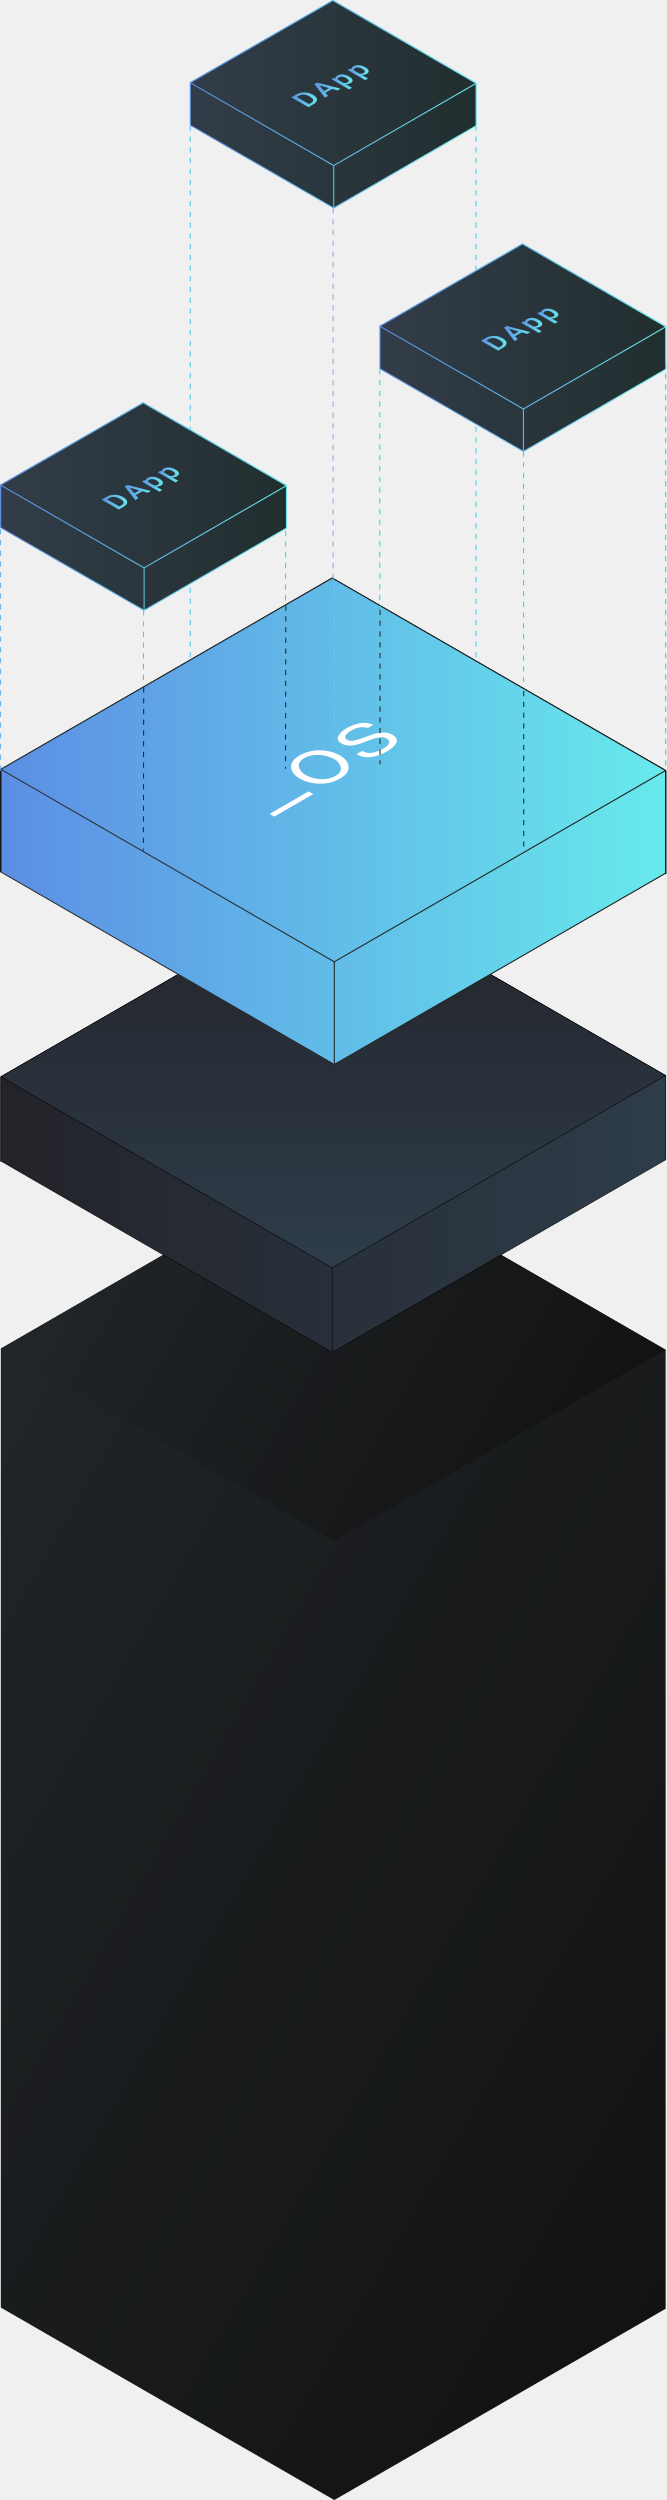
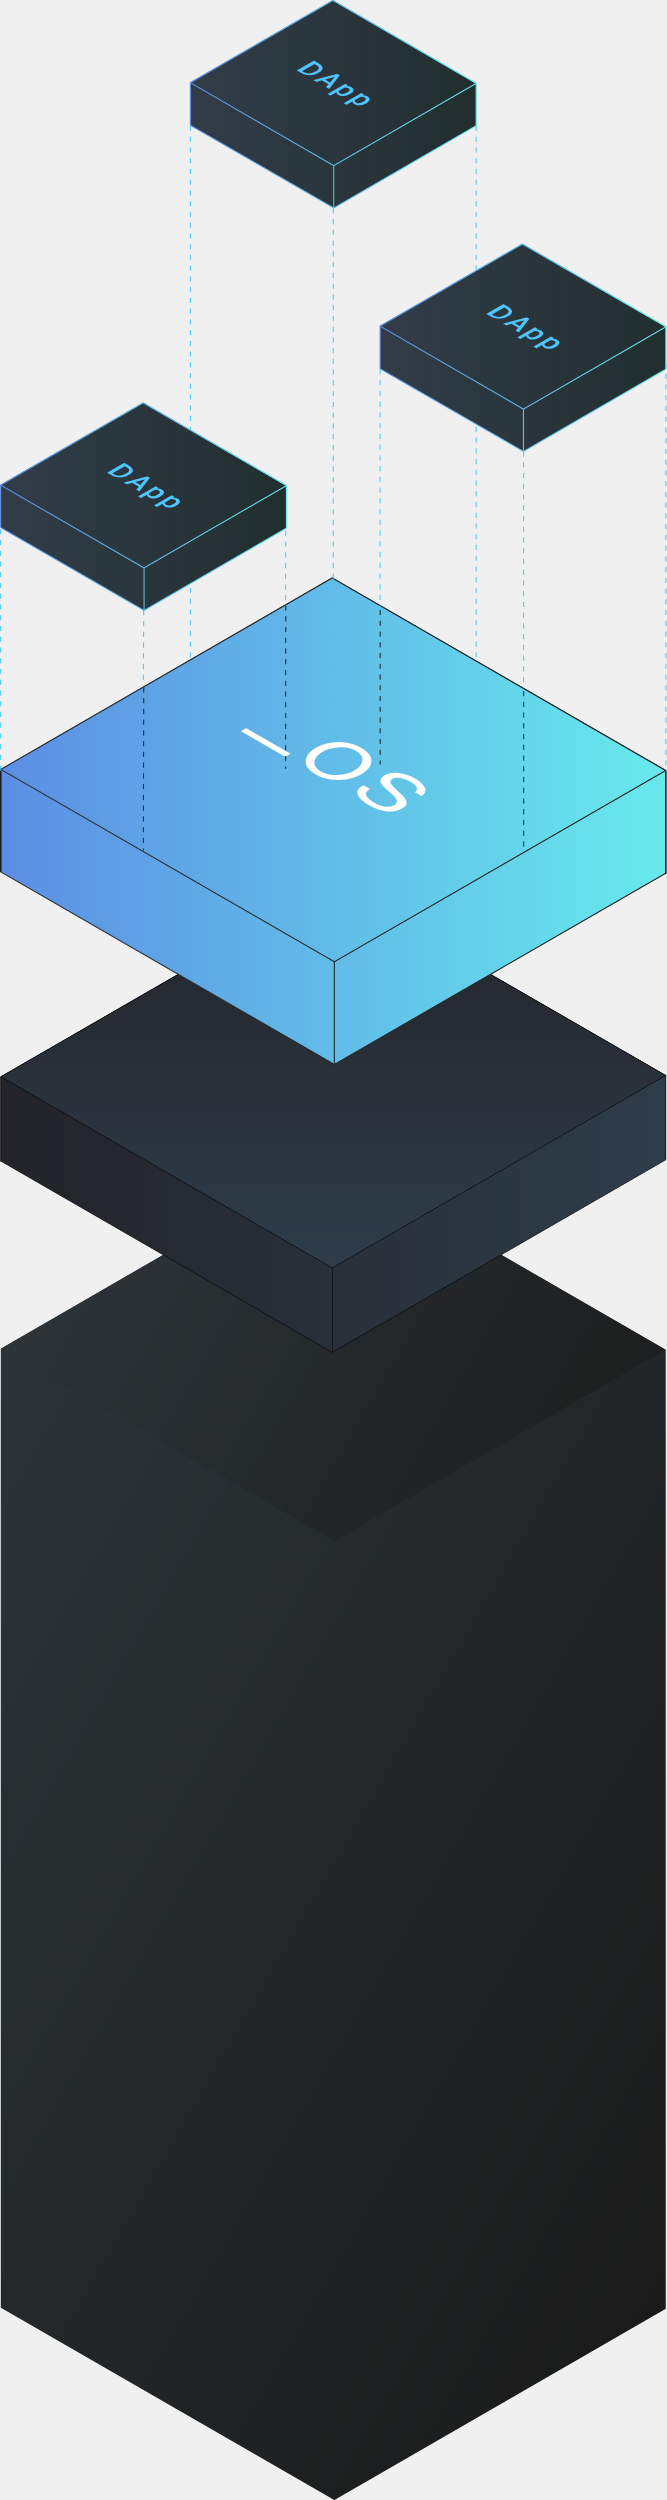
- <svg xmlns="http://www.w3.org/2000/svg" xmlns:xlink="http://www.w3.org/1999/xlink" viewBox="0 0 310.17 1163.54">
-   <defs>
-     <style>.cls-1{isolation:isolate;}.cls-2,.cls-7{fill:url(#linear-gradient);}.cls-3{fill:url(#linear-gradient-2);}.cls-4{fill:url(#linear-gradient-3);}.cls-5{fill:url(#linear-gradient-4);}.cls-6{fill:url(#linear-gradient-5);}.cls-7{opacity:0.35;mix-blend-mode:multiply;}.cls-10,.cls-11,.cls-12,.cls-8,.cls-9{stroke:#000;stroke-width:0.25px;}.cls-10,.cls-11,.cls-12,.cls-13,.cls-14,.cls-15,.cls-16,.cls-18,.cls-19,.cls-20,.cls-21,.cls-22,.cls-27,.cls-29,.cls-30,.cls-31,.cls-32,.cls-33,.cls-34,.cls-35,.cls-40,.cls-42,.cls-43,.cls-44,.cls-45,.cls-46,.cls-47,.cls-48,.cls-53,.cls-8,.cls-9{stroke-linecap:round;stroke-linejoin:round;}.cls-8{fill:url(#linear-gradient-7);}.cls-9{fill:url(#linear-gradient-8);}.cls-10{fill:url(#linear-gradient-9);}.cls-11{fill:url(#linear-gradient-10);}.cls-12{fill:url(#linear-gradient-11);}.cls-13,.cls-15,.cls-16,.cls-18,.cls-19,.cls-20,.cls-21,.cls-22,.cls-27,.cls-29,.cls-30,.cls-31,.cls-32,.cls-33,.cls-34,.cls-35,.cls-40,.cls-42,.cls-43,.cls-44,.cls-45,.cls-46,.cls-47,.cls-48,.cls-53{stroke-width:0.5px;}.cls-13{fill:url(#New_Gradient_Swatch);stroke:url(#gradient12);}.cls-14,.cls-15,.cls-18,.cls-19,.cls-20,.cls-27,.cls-29,.cls-30,.cls-31,.cls-32,.cls-33,.cls-40,.cls-42,.cls-43,.cls-44,.cls-45,.cls-46,.cls-53{fill:none;}.cls-14{stroke:#1a1a1a;stroke-width:0.6px;}.cls-15{stroke:url(#gradient12-2);}.cls-16{fill:url(#New_Gradient_Swatch-2);stroke:url(#gradient12-3);}.cls-17{fill:#fff;}.cls-18,.cls-19,.cls-20,.cls-29,.cls-30,.cls-31,.cls-32,.cls-33,.cls-42,.cls-43,.cls-44,.cls-45,.cls-46{stroke-dasharray:2 3;}.cls-18{stroke:url(#New_Gradient_Swatch-3);}.cls-19{stroke:url(#New_Gradient_Swatch-4);}.cls-20{stroke:url(#New_Gradient_Swatch-5);}.cls-21{fill:url(#linear-gradient-12);stroke:url(#New_Gradient_Swatch-6);}.cls-22{fill:url(#linear-gradient-13);stroke:url(#New_Gradient_Swatch-7);}.cls-23{fill:url(#New_Gradient_Swatch-8);}.cls-24{fill:url(#New_Gradient_Swatch-9);}.cls-25{fill:url(#New_Gradient_Swatch-10);}.cls-26{fill:url(#New_Gradient_Swatch-11);}.cls-27{stroke:url(#New_Gradient_Swatch-12);}.cls-28,.cls-41,.cls-54{opacity:0.1;}.cls-28{fill:url(#New_Gradient_Swatch-13);}.cls-29{stroke:url(#_);}.cls-30{stroke:url(#New_Gradient_Swatch-14);}.cls-31{stroke:url(#New_Gradient_Swatch-15);}.cls-32{stroke:url(#New_Gradient_Swatch-16);}.cls-33{stroke:url(#_2);}.cls-34{fill:url(#linear-gradient-14);stroke:url(#New_Gradient_Swatch-17);}.cls-35{fill:url(#linear-gradient-15);stroke:url(#New_Gradient_Swatch-18);}.cls-36{fill:url(#New_Gradient_Swatch-19);}.cls-37{fill:url(#New_Gradient_Swatch-20);}.cls-38{fill:url(#New_Gradient_Swatch-21);}.cls-39{fill:url(#New_Gradient_Swatch-22);}.cls-40{stroke:url(#New_Gradient_Swatch-23);}.cls-41{fill:url(#New_Gradient_Swatch-24);}.cls-42{stroke:url(#New_Gradient_Swatch-25);}.cls-43{stroke:url(#New_Gradient_Swatch-26);}.cls-44{stroke:url(#New_Gradient_Swatch-27);}.cls-45{stroke:url(#_3);}.cls-46{stroke:url(#_4);}.cls-47{fill:url(#linear-gradient-16);stroke:url(#New_Gradient_Swatch-28);}.cls-48{fill:url(#linear-gradient-17);stroke:url(#New_Gradient_Swatch-29);}.cls-49{fill:url(#New_Gradient_Swatch-30);}.cls-50{fill:url(#New_Gradient_Swatch-31);}.cls-51{fill:url(#New_Gradient_Swatch-32);}.cls-52{fill:url(#New_Gradient_Swatch-33);}.cls-53{stroke:url(#New_Gradient_Swatch-34);}.cls-54{fill:url(#New_Gradient_Swatch-35);}</style>
-     <linearGradient id="linear-gradient" x1="-57.67" y1="728.25" x2="367.85" y2="973.93" gradientUnits="userSpaceOnUse">
-       <stop offset="0" stop-color="#2d3438" />
-       <stop offset="1" stop-color="#1a1a1a" />
-     </linearGradient>
-     <linearGradient id="linear-gradient-2" x1="-96.33" y1="794.81" x2="96.93" y2="906.38" xlink:href="#linear-gradient" />
-     <linearGradient id="linear-gradient-3" x1="58.96" y1="884.39" x2="252.21" y2="995.97" xlink:href="#linear-gradient" />
-     <linearGradient id="linear-gradient-4" x1="213.25" y1="795.8" x2="406.5" y2="907.37" xlink:href="#linear-gradient" />
-     <linearGradient id="linear-gradient-5" x1="38.95" y1="560.89" x2="271.22" y2="694.99" xlink:href="#linear-gradient" />
-     <linearGradient id="linear-gradient-7" x1="4495.05" y1="520.47" x2="4804.42" y2="520.47" gradientTransform="matrix(-1, 0, 0, 1, 4804.82, 0)" gradientUnits="userSpaceOnUse">
-       <stop offset="0" stop-color="#2e3d4a" />
-       <stop offset="1" stop-color="#232329" />
-     </linearGradient>
-     <linearGradient id="linear-gradient-8" x1="4494.95" y1="519.97" x2="4494.95" y2="519.97" xlink:href="#linear-gradient-7" />
-     <linearGradient id="linear-gradient-9" x1="4650.23" y1="609.56" x2="4650.23" y2="609.56" xlink:href="#linear-gradient-7" />
-     <linearGradient id="linear-gradient-10" x1="4804.52" y1="520.96" x2="4804.52" y2="520.96" xlink:href="#linear-gradient-7" />
-     <linearGradient id="linear-gradient-11" x1="4649.73" y1="590.14" x2="4649.73" y2="411.53" xlink:href="#linear-gradient-7" />
-     <linearGradient id="New_Gradient_Swatch" x1="0.4" y1="382.22" x2="309.77" y2="382.22" gradientUnits="userSpaceOnUse">
-       <stop offset="0" stop-color="#5c8ee4" />
-       <stop offset="1" stop-color="#67eaec" />
-     </linearGradient>
-     <linearGradient id="gradient12" x1="0.15" y1="382.22" x2="310.02" y2="382.22" xlink:href="#linear-gradient" />
-     <linearGradient id="gradient12-2" x1="155.33" y1="471.31" x2="155.83" y2="471.31" xlink:href="#linear-gradient" />
-     <linearGradient id="New_Gradient_Swatch-2" x1="0.4" y1="358.33" x2="309.77" y2="358.33" xlink:href="#New_Gradient_Swatch" />
-     <linearGradient id="gradient12-3" x1="0.15" y1="358.33" x2="310.02" y2="358.33" xlink:href="#linear-gradient" />
-     <linearGradient id="New_Gradient_Swatch-3" x1="221.35" y1="183.22" x2="221.85" y2="183.22" xlink:href="#New_Gradient_Swatch" />
-     <linearGradient id="New_Gradient_Swatch-4" x1="88.33" y1="183.22" x2="88.83" y2="183.22" xlink:href="#New_Gradient_Swatch" />
-     <linearGradient id="New_Gradient_Swatch-5" x1="154.84" y1="221.66" x2="155.34" y2="221.66" xlink:href="#New_Gradient_Swatch" />
-     <linearGradient id="linear-gradient-12" x1="0.3" y1="235.78" x2="133.32" y2="235.78" xlink:href="#linear-gradient" />
-     <linearGradient id="New_Gradient_Swatch-6" x1="0.05" y1="235.78" x2="133.57" y2="235.78" xlink:href="#New_Gradient_Swatch" />
-     <linearGradient id="linear-gradient-13" x1="0.3" y1="225.9" x2="133.32" y2="225.9" xlink:href="#linear-gradient" />
-     <linearGradient id="New_Gradient_Swatch-7" x1="0.05" y1="225.9" x2="133.57" y2="225.9" xlink:href="#New_Gradient_Swatch" />
-     <linearGradient id="New_Gradient_Swatch-8" x1="47.32" y1="233.71" x2="59.24" y2="233.71" xlink:href="#New_Gradient_Swatch" />
-     <linearGradient id="New_Gradient_Swatch-9" x1="58.02" y1="229.19" x2="70.27" y2="229.19" xlink:href="#New_Gradient_Swatch" />
-     <linearGradient id="New_Gradient_Swatch-10" x1="65.99" y1="225.37" x2="75.83" y2="225.37" xlink:href="#New_Gradient_Swatch" />
-     <linearGradient id="New_Gradient_Swatch-11" x1="73.47" y1="221.05" x2="83.31" y2="221.05" xlink:href="#New_Gradient_Swatch" />
-     <linearGradient id="New_Gradient_Swatch-12" x1="66.77" y1="274.18" x2="67.27" y2="274.18" xlink:href="#New_Gradient_Swatch" />
-     <linearGradient id="New_Gradient_Swatch-13" x1="0.3" y1="235.78" x2="133.32" y2="235.78" xlink:href="#New_Gradient_Swatch" />
-     <linearGradient id="_" x1="66.48" y1="357.92" x2="67.13" y2="357.92" xlink:href="#linear-gradient" />
-     <linearGradient id="New_Gradient_Swatch-14" x1="66.48" y1="301.19" x2="67.13" y2="301.19" xlink:href="#New_Gradient_Swatch" />
-     <linearGradient id="New_Gradient_Swatch-15" x1="132.62" y1="263.69" x2="133.27" y2="263.69" xlink:href="#New_Gradient_Swatch" />
-     <linearGradient id="New_Gradient_Swatch-16" x1="0.05" y1="302.76" x2="0.55" y2="302.76" xlink:href="#New_Gradient_Swatch" />
-     <linearGradient id="_2" x1="132.62" y1="319.81" x2="133.27" y2="319.81" xlink:href="#linear-gradient" />
-     <linearGradient id="linear-gradient-14" x1="176.85" y1="161.83" x2="309.87" y2="161.83" xlink:href="#linear-gradient" />
-     <linearGradient id="New_Gradient_Swatch-17" x1="176.6" y1="161.83" x2="310.12" y2="161.83" xlink:href="#New_Gradient_Swatch" />
-     <linearGradient id="linear-gradient-15" x1="176.85" y1="151.95" x2="309.87" y2="151.95" xlink:href="#linear-gradient" />
-     <linearGradient id="New_Gradient_Swatch-18" x1="176.6" y1="151.95" x2="310.12" y2="151.95" xlink:href="#New_Gradient_Swatch" />
-     <linearGradient id="New_Gradient_Swatch-19" x1="223.87" y1="159.77" x2="235.79" y2="159.77" xlink:href="#New_Gradient_Swatch" />
-     <linearGradient id="New_Gradient_Swatch-20" x1="234.57" y1="155.24" x2="246.83" y2="155.24" xlink:href="#New_Gradient_Swatch" />
-     <linearGradient id="New_Gradient_Swatch-21" x1="242.55" y1="151.42" x2="252.38" y2="151.42" xlink:href="#New_Gradient_Swatch" />
-     <linearGradient id="New_Gradient_Swatch-22" x1="250.03" y1="147.1" x2="259.87" y2="147.1" xlink:href="#New_Gradient_Swatch" />
-     <linearGradient id="New_Gradient_Swatch-23" x1="243.32" y1="200.23" x2="243.82" y2="200.23" xlink:href="#New_Gradient_Swatch" />
-     <linearGradient id="New_Gradient_Swatch-24" x1="176.85" y1="161.83" x2="309.87" y2="161.83" xlink:href="#New_Gradient_Swatch" />
-     <linearGradient id="New_Gradient_Swatch-25" x1="309.62" y1="264.07" x2="310.12" y2="264.07" xlink:href="#New_Gradient_Swatch" />
-     <linearGradient id="New_Gradient_Swatch-26" x1="243.49" y1="264.34" x2="243.99" y2="264.34" xlink:href="#New_Gradient_Swatch" />
-     <linearGradient id="New_Gradient_Swatch-27" x1="176.6" y1="228.25" x2="177.1" y2="228.25" xlink:href="#New_Gradient_Swatch" />
-     <linearGradient id="_3" x1="243.49" y1="359.29" x2="243.99" y2="359.29" xlink:href="#linear-gradient" />
-     <linearGradient id="_4" x1="176.6" y1="319.81" x2="177.1" y2="319.81" xlink:href="#linear-gradient" />
-     <linearGradient id="linear-gradient-16" x1="88.58" y1="48.53" x2="221.6" y2="48.53" xlink:href="#linear-gradient" />
-     <linearGradient id="New_Gradient_Swatch-28" x1="88.33" y1="48.53" x2="221.85" y2="48.53" xlink:href="#New_Gradient_Swatch" />
-     <linearGradient id="linear-gradient-17" x1="88.58" y1="38.65" x2="221.6" y2="38.65" xlink:href="#linear-gradient" />
-     <linearGradient id="New_Gradient_Swatch-29" x1="88.33" y1="38.65" x2="221.85" y2="38.65" xlink:href="#New_Gradient_Swatch" />
-     <linearGradient id="New_Gradient_Swatch-30" x1="135.59" y1="46.46" x2="147.51" y2="46.46" xlink:href="#New_Gradient_Swatch" />
-     <linearGradient id="New_Gradient_Swatch-31" x1="146.3" y1="41.94" x2="158.55" y2="41.94" xlink:href="#New_Gradient_Swatch" />
-     <linearGradient id="New_Gradient_Swatch-32" x1="154.27" y1="38.11" x2="164.11" y2="38.11" xlink:href="#New_Gradient_Swatch" />
-     <linearGradient id="New_Gradient_Swatch-33" x1="161.75" y1="33.79" x2="171.59" y2="33.79" xlink:href="#New_Gradient_Swatch" />
-     <linearGradient id="New_Gradient_Swatch-34" x1="155.04" y1="86.93" x2="155.54" y2="86.93" xlink:href="#New_Gradient_Swatch" />
-     <linearGradient id="New_Gradient_Swatch-35" x1="88.58" y1="48.53" x2="221.6" y2="48.53" xlink:href="#New_Gradient_Swatch" />
-   </defs>
-   <g class="cls-1">
-     <g id="Layer_2" data-name="Layer 2">
+ <svg xmlns="http://www.w3.org/2000/svg" version="1.1" id="Layer_1" x="0px" y="0px" viewBox="0 0 310.2 1163.5" style="enable-background:new 0 0 310.2 1163.5;" xml:space="preserve">
+   <style type="text/css">
+ 	.st0{fill:none;stroke:#4CC5FF;stroke-width:0.5;stroke-linecap:round;stroke-linejoin:round;stroke-dasharray:2,3;}
+ 	.st1{fill:url(#SVGID_1_);stroke:url(#SVGID_2_);stroke-width:0.5;stroke-linecap:round;stroke-linejoin:round;}
+ 	.st2{fill:url(#SVGID_3_);stroke:url(#SVGID_4_);stroke-width:0.5;stroke-linecap:round;stroke-linejoin:round;}
+ 	.st3{fill:url(#SVGID_5_);stroke:url(#SVGID_6_);stroke-width:0.5;stroke-linecap:round;stroke-linejoin:round;}
+ 	.st4{fill:url(#SVGID_7_);}
+ 	.st5{fill:none;}
+ 	.st6{fill:url(#SVGID_8_);}
+ 	.st7{opacity:0.35;fill:url(#SVGID_9_);enable-background:new    ;}
+ 	.st8{fill:url(#SVGID_10_);stroke:#000000;stroke-width:0.25;stroke-linecap:round;stroke-linejoin:round;}
+ 	.st9{fill:none;stroke:#000000;stroke-width:0.25;stroke-linecap:round;stroke-linejoin:round;}
+ 	.st10{fill:url(#SVGID_11_);stroke:#000000;stroke-width:0.25;stroke-linecap:round;stroke-linejoin:round;}
+ 	.st11{fill:url(#SVGID_12_);stroke:url(#SVGID_13_);stroke-width:0.5;stroke-linecap:round;stroke-linejoin:round;}
+ 	.st12{fill:none;stroke:#1A1A1A;stroke-width:0.6;stroke-linecap:round;stroke-linejoin:round;}
+ 	.st13{fill:none;stroke:url(#SVGID_14_);stroke-width:0.5;stroke-linecap:round;stroke-linejoin:round;}
+ 	.st14{fill:url(#SVGID_15_);stroke:url(#SVGID_16_);stroke-width:0.5;stroke-linecap:round;stroke-linejoin:round;}
+ 	.st15{fill:#FFFFFF;}
+ 	.st16{fill:url(#SVGID_17_);stroke:url(#SVGID_18_);stroke-width:0.5;stroke-linecap:round;stroke-linejoin:round;}
+ 	.st17{fill:none;stroke:url(#SVGID_19_);stroke-width:0.5;stroke-linecap:round;stroke-linejoin:round;}
+ 	.st18{fill:none;stroke:url(#SVGID_20_);stroke-width:0.5;stroke-linecap:round;stroke-linejoin:round;stroke-dasharray:2,3;}
+ 	.st19{fill:none;stroke:url(#SVGID_21_);stroke-width:0.5;stroke-linecap:round;stroke-linejoin:round;stroke-dasharray:2,3;}
+ 	.st20{fill:url(#SVGID_22_);stroke:url(#SVGID_23_);stroke-width:0.5;stroke-linecap:round;stroke-linejoin:round;}
+ 	.st21{fill:#4CC5FF;}
+ 	.st22{fill:none;stroke:url(#SVGID_24_);stroke-width:0.5;stroke-linecap:round;stroke-linejoin:round;}
+ 	.st23{fill:none;stroke:url(#SVGID_25_);stroke-width:0.5;stroke-linecap:round;stroke-linejoin:round;stroke-dasharray:2,3;}
+ 	.st24{fill:none;stroke:url(#SVGID_26_);stroke-width:0.5;stroke-linecap:round;stroke-linejoin:round;stroke-dasharray:2,3;}
+ 	.st25{fill:url(#SVGID_27_);stroke:url(#SVGID_28_);stroke-width:0.5;stroke-linecap:round;stroke-linejoin:round;}
+ 	.st26{fill:none;stroke:url(#SVGID_29_);stroke-width:0.5;stroke-linecap:round;stroke-linejoin:round;}
+ 	.st27{opacity:0.1;fill:url(#SVGID_30_);enable-background:new    ;}
+ 	.st28{opacity:0.1;fill:url(#SVGID_31_);enable-background:new    ;}
+ 	.st29{opacity:0.1;fill:url(#SVGID_32_);enable-background:new    ;}
+ </style>
+   <g>
+     <g id="Layer_2">
      <g id="ilus">
-         <polygon class="cls-2" points="309.77 628.22 154.6 538.64 0.4 627.66 0.4 1073.96 155.57 1163.54 309.77 1074.52 309.77 628.22" />
-         <line class="cls-3" x1="0.3" y1="627.45" x2="0.3" y2="1073.74" />
-         <line class="cls-4" x1="155.58" y1="717.03" x2="155.58" y2="1163.33" />
-         <line class="cls-5" x1="309.87" y1="628.44" x2="309.87" y2="1074.73" />
-         <polygon class="cls-6" points="155.57 717.25 0.4 627.66 154.6 538.64 309.77 628.22 155.57 717.25" />
-         <polygon class="cls-7" points="309.77 628.22 154.6 538.64 0.4 627.66 0.4 1073.96 155.57 1163.54 309.77 1074.52 309.77 628.22" />
-         <polygon class="cls-8" points="0.4 501.11 155.57 411.53 309.77 500.55 309.77 539.82 154.6 629.41 0.4 540.38 0.4 501.11" />
-         <line class="cls-9" x1="309.87" y1="500.34" x2="309.87" y2="539.6" />
-         <line class="cls-10" x1="154.59" y1="589.92" x2="154.59" y2="629.19" />
-         <line class="cls-11" x1="0.3" y1="501.33" x2="0.3" y2="540.6" />
-         <polygon class="cls-12" points="154.6 590.14 309.77 500.55 155.57 411.53 0.4 501.11 154.6 590.14" />
-         <polygon class="cls-13" points="309.77 358.61 154.6 269.03 0.4 358.06 0.4 405.83 155.57 495.42 309.77 406.39 309.77 358.61" />
-         <line class="cls-14" x1="0.3" y1="357.84" x2="0.3" y2="405.62" />
-         <line class="cls-15" x1="155.58" y1="447.42" x2="155.58" y2="495.2" />
-         <line class="cls-14" x1="309.87" y1="358.83" x2="309.87" y2="406.61" />
-         <polygon class="cls-16" points="155.57 447.64 0.4 358.06 154.6 269.03 309.77 358.61 155.57 447.64" />
-         <polygon class="cls-17" points="127.64 380.05 145.78 369.58 143.61 368.33 125.47 378.8 127.64 380.05" />
-         <path class="cls-17" d="M139.5,351.56c-2.85,1.65-4.21,3.51-4.05,5.55s1.53,3.79,4.07,5.26a19,19,0,0,0,9.11,2.35,18,18,0,0,0,9.61-2.34c2.82-1.63,4.18-3.49,4-5.54s-1.51-3.8-4.05-5.27a19,19,0,0,0-9.13-2.34A18,18,0,0,0,139.5,351.56Zm16.61,9.59a12.09,12.09,0,0,1-6.94,1.46,15.54,15.54,0,0,1-6.81-1.87,6,6,0,0,1-3.24-3.93c-.29-1.52.55-2.87,2.52-4a12.09,12.09,0,0,1,6.94-1.46,15.55,15.55,0,0,1,6.81,1.87,6,6,0,0,1,3.24,3.93C158.93,358.67,158.08,360,156.11,361.15Z" />
-         <path class="cls-17" d="M178.11,340.93a17,17,0,0,0-4.81.91c-1.54.53-3.06,1.08-4.52,1.64a22.48,22.48,0,0,1-4.09,1.18,4.34,4.34,0,0,1-3-.32c-1-.56-1.26-1.24-.83-2a6.45,6.45,0,0,1,2.5-2.24c2.92-1.68,5.43-2.09,7.68-1.24l.11,0,2.62-1.51-.14-.06a10.49,10.49,0,0,0-5.92-.71,18.57,18.57,0,0,0-6.39,2.35,9.07,9.07,0,0,0-3.87,3.69c-.62,1.33-.11,2.48,1.52,3.43a7.56,7.56,0,0,0,4.27.94,16.39,16.39,0,0,0,4.69-1c1.51-.55,3-1.11,4.45-1.68a18.49,18.49,0,0,1,4.19-1.14,5.07,5.07,0,0,1,3.29.48c1.12.65,1.53,1.39,1.21,2.22a5.25,5.25,0,0,1-2.43,2.38,16.89,16.89,0,0,1-5.29,2.09,6.61,6.61,0,0,1-4.61-.83l-.11-.06-2.71,1.56.11.06a10.38,10.38,0,0,0,6.7,1.28,19.86,19.86,0,0,0,7.3-2.6c2.35-1.36,3.86-2.74,4.47-4.11s-.09-2.67-2.09-3.82A7.8,7.8,0,0,0,178.11,340.93Z" />
-         <line class="cls-18" x1="221.6" y1="58.77" x2="221.6" y2="307.67" />
-         <line class="cls-19" x1="88.58" y1="58.77" x2="88.58" y2="307.67" />
-         <line class="cls-20" x1="155.09" y1="97.21" x2="155.09" y2="346.11" />
-         <polygon class="cls-21" points="133.32 226.02 66.6 187.5 0.3 225.78 0.3 245.54 67.02 284.06 133.32 245.78 133.32 226.02" />
-         <polygon class="cls-22" points="67.02 264.3 0.3 225.78 66.6 187.5 133.32 226.02 67.02 264.3" />
-         <path class="cls-23" d="M55.29,237.15l-8-4.6,2.37-1.37a6.78,6.78,0,0,1,2.36-.82,7.76,7.76,0,0,1,2.61,0,7.51,7.51,0,0,1,2.43.88l.4.23A3.85,3.85,0,0,1,59,232.93a1.56,1.56,0,0,1,0,1.51,3.5,3.5,0,0,1-1.46,1.38Zm-5.46-4.76,5.75,3.32.91-.52q1.1-.63,1-1.37t-1.36-1.47l-.44-.26a5.69,5.69,0,0,0-2.55-.82,4.13,4.13,0,0,0-2.33.56Z" />
-         <path class="cls-24" d="M66.31,228.65l-3.11,1.79,1.2,1.45-1.45.84L58,226.38l1.25-.72,11,2.85-1.46.84Zm-3.83.92,2.32-1.34L60.33,227Z" />
-         <path class="cls-25" d="M74.24,222.86q1.37.79,1.56,1.63t-.87,1.45a4.14,4.14,0,0,1-2.21.54l2.81,1.62-1.34.77L66,224.13l1.23-.71.66.32q-.12-.75.89-1.34a4.27,4.27,0,0,1,2.52-.52,6.72,6.72,0,0,1,2.86.94Zm-1.45.7A4.48,4.48,0,0,0,71,223a2.46,2.46,0,0,0-1.54.29q-.82.47-.51,1.07l2.63,1.52a2.7,2.7,0,0,0,1.88-.29q.64-.37.49-.87T72.79,223.57Z" />
-         <path class="cls-26" d="M81.72,218.54q1.37.79,1.56,1.63t-.87,1.45a4.14,4.14,0,0,1-2.21.54L83,223.77l-1.34.77-8.2-4.73,1.24-.71.66.32q-.12-.75.89-1.34a4.27,4.27,0,0,1,2.52-.52,6.72,6.72,0,0,1,2.86.94Zm-1.45.7a4.48,4.48,0,0,0-1.76-.61,2.47,2.47,0,0,0-1.54.29q-.82.47-.51,1.07l2.63,1.52a2.7,2.7,0,0,0,1.88-.29q.64-.37.49-.87T80.27,219.25Z" />
-         <line class="cls-27" x1="67.02" y1="264.3" x2="67.02" y2="284.06" />
-         <polygon class="cls-28" points="133.32 226.02 66.6 187.5 0.3 225.78 0.3 245.54 67.02 284.06 133.32 245.78 133.32 226.02" />
-         <line class="cls-29" x1="66.88" y1="320.15" x2="66.73" y2="395.69" />
-         <line class="cls-30" x1="66.88" y1="284.23" x2="66.73" y2="318.15" />
-         <line class="cls-31" x1="133.02" y1="247.23" x2="132.87" y2="280.16" />
-         <line class="cls-32" x1="0.3" y1="246.46" x2="0.3" y2="359.07" />
-         <line class="cls-33" x1="133.02" y1="282.04" x2="132.87" y2="357.57" />
-         <polygon class="cls-34" points="309.87 152.07 243.15 113.56 176.85 151.84 176.85 171.59 243.57 210.11 309.87 171.83 309.87 152.07" />
-         <polygon class="cls-35" points="243.57 190.35 176.85 151.84 243.15 113.56 309.87 152.07 243.57 190.35" />
-         <path class="cls-36" d="M231.84,163.21l-8-4.6,2.37-1.37a6.78,6.78,0,0,1,2.36-.82,7.76,7.76,0,0,1,2.61,0,7.51,7.51,0,0,1,2.43.88l.4.23a3.85,3.85,0,0,1,1.54,1.41,1.56,1.56,0,0,1,0,1.51,3.5,3.5,0,0,1-1.46,1.38Zm-5.46-4.76,5.75,3.32.91-.52q1.1-.63,1-1.37t-1.36-1.47l-.44-.26a5.69,5.69,0,0,0-2.55-.82,4.13,4.13,0,0,0-2.33.56Z" />
-         <path class="cls-37" d="M242.86,154.7l-3.11,1.79,1.2,1.45-1.45.84-4.94-6.35,1.25-.72,11,2.85-1.46.84Zm-3.83.92,2.32-1.34L236.89,153Z" />
-         <path class="cls-38" d="M250.79,148.92q1.37.79,1.56,1.63t-.87,1.45a4.14,4.14,0,0,1-2.21.54l2.81,1.62-1.34.77-8.2-4.73,1.23-.71.66.32q-.12-.75.89-1.34a4.27,4.27,0,0,1,2.52-.52,6.72,6.72,0,0,1,2.86.94Zm-1.45.7a4.48,4.48,0,0,0-1.76-.61,2.46,2.46,0,0,0-1.54.29q-.82.47-.51,1.07l2.63,1.52a2.7,2.7,0,0,0,1.88-.29q.64-.37.49-.87T249.34,149.62Z" />
-         <path class="cls-39" d="M258.27,144.6q1.37.79,1.56,1.63t-.87,1.45a4.14,4.14,0,0,1-2.21.54l2.81,1.62-1.34.77-8.2-4.73,1.24-.71.66.32q-.12-.75.89-1.34a4.27,4.27,0,0,1,2.52-.52,6.72,6.72,0,0,1,2.86.94Zm-1.45.7a4.48,4.48,0,0,0-1.76-.61,2.47,2.47,0,0,0-1.54.29q-.82.47-.51,1.07l2.63,1.52a2.7,2.7,0,0,0,1.88-.29q.64-.37.49-.87T256.82,145.3Z" />
-         <line class="cls-40" x1="243.57" y1="190.35" x2="243.57" y2="210.11" />
-         <polygon class="cls-41" points="309.87 152.07 243.15 113.56 176.85 151.84 176.85 171.59 243.57 210.11 309.87 171.83 309.87 152.07" />
-         <line class="cls-42" x1="309.87" y1="169.08" x2="309.87" y2="359.07" />
-         <line class="cls-43" x1="243.74" y1="210.28" x2="243.74" y2="318.4" />
-         <line class="cls-44" x1="176.85" y1="172.08" x2="176.85" y2="284.42" />
-         <line class="cls-45" x1="243.74" y1="321.84" x2="243.74" y2="396.75" />
-         <line class="cls-46" x1="176.85" y1="284.07" x2="176.85" y2="355.54" />
-         <polygon class="cls-47" points="221.59 38.77 154.88 0.25 88.58 38.53 88.58 58.28 155.29 96.81 221.59 58.53 221.59 38.77" />
-         <polygon class="cls-48" points="155.29 77.05 88.58 38.53 154.88 0.25 221.59 38.77 155.29 77.05" />
-         <path class="cls-49" d="M143.56,49.9l-8-4.6L138,43.93a6.78,6.78,0,0,1,2.36-.82,7.76,7.76,0,0,1,2.61,0,7.51,7.51,0,0,1,2.43.88l.4.23a3.85,3.85,0,0,1,1.54,1.41,1.56,1.56,0,0,1,0,1.51,3.5,3.5,0,0,1-1.46,1.38Zm-5.46-4.76,5.75,3.32.91-.52q1.1-.63,1-1.37t-1.36-1.47l-.44-.26a5.69,5.69,0,0,0-2.55-.82,4.13,4.13,0,0,0-2.33.56Z" />
-         <path class="cls-50" d="M154.58,41.4l-3.11,1.79,1.2,1.45-1.45.84-4.94-6.35,1.25-.72,11,2.85-1.46.84Zm-3.83.92L153.08,41l-4.47-1.24Z" />
-         <path class="cls-51" d="M162.51,35.61q1.37.79,1.56,1.63t-.87,1.45a4.14,4.14,0,0,1-2.21.54l2.81,1.62-1.34.77-8.2-4.73,1.23-.71.66.32q-.12-.75.89-1.34a4.27,4.27,0,0,1,2.52-.52,6.72,6.72,0,0,1,2.86.94Zm-1.45.7a4.48,4.48,0,0,0-1.76-.61,2.46,2.46,0,0,0-1.54.29q-.82.47-.51,1.07l2.63,1.52a2.7,2.7,0,0,0,1.88-.29q.64-.37.49-.87T161.07,36.31Z" />
-         <path class="cls-52" d="M170,31.29q1.37.79,1.56,1.63t-.87,1.45a4.14,4.14,0,0,1-2.21.54l2.81,1.62-1.34.77-8.2-4.73,1.24-.71.66.32q-.12-.75.89-1.34a4.27,4.27,0,0,1,2.52-.52,6.72,6.72,0,0,1,2.86.94Zm-1.45.7a4.48,4.48,0,0,0-1.76-.61,2.47,2.47,0,0,0-1.54.29q-.82.47-.51,1.07l2.63,1.52a2.7,2.7,0,0,0,1.88-.29q.64-.37.49-.87T168.55,32Z" />
-         <line class="cls-53" x1="155.29" y1="77.05" x2="155.29" y2="96.8" />
-         <polygon class="cls-54" points="221.59 38.77 154.88 0.25 88.58 38.53 88.58 58.28 155.29 96.81 221.59 58.53 221.59 38.77" />
+         <line class="st0" x1="88.6" y1="58.8" x2="88.6" y2="307.7" />
+         <linearGradient id="SVGID_1_" gradientUnits="userSpaceOnUse" x1="0.3" y1="930.22" x2="133.32" y2="930.22" gradientTransform="matrix(1 0 0 -1 0 1166)">
+           <stop offset="0" style="stop-color:#2D3438" />
+           <stop offset="1" style="stop-color:#1A1A1A" />
+         </linearGradient>
+         <linearGradient id="SVGID_2_" gradientUnits="userSpaceOnUse" x1="5.000001e-02" y1="930.22" x2="133.57" y2="930.22" gradientTransform="matrix(1 0 0 -1 0 1166)">
+           <stop offset="0" style="stop-color:#5C8EE4" />
+           <stop offset="1" style="stop-color:#67EAEC" />
+         </linearGradient>
+         <polygon class="st1" points="133.3,226 66.6,187.5 0.3,225.8 0.3,245.5 67,284.1 133.3,245.8    " />
+         <linearGradient id="SVGID_3_" gradientUnits="userSpaceOnUse" x1="88.58" y1="1117.47" x2="221.59" y2="1117.47" gradientTransform="matrix(1 0 0 -1 0 1166)">
+           <stop offset="0" style="stop-color:#2D3438" />
+           <stop offset="1" style="stop-color:#1A1A1A" />
+         </linearGradient>
+         <linearGradient id="SVGID_4_" gradientUnits="userSpaceOnUse" x1="88.33" y1="1117.47" x2="221.84" y2="1117.47" gradientTransform="matrix(1 0 0 -1 0 1166)">
+           <stop offset="0" style="stop-color:#5C8EE4" />
+           <stop offset="1" style="stop-color:#67EAEC" />
+         </linearGradient>
+         <polygon class="st2" points="221.6,38.8 154.9,0.2 88.6,38.5 88.6,58.3 155.3,96.8 221.6,58.5    " />
+         <line class="st0" x1="221.6" y1="58.8" x2="221.6" y2="307.7" />
+         <linearGradient id="SVGID_5_" gradientUnits="userSpaceOnUse" x1="176.85" y1="1004.165" x2="309.87" y2="1004.165" gradientTransform="matrix(1 0 0 -1 0 1166)">
+           <stop offset="0" style="stop-color:#2D3438" />
+           <stop offset="1" style="stop-color:#1A1A1A" />
+         </linearGradient>
+         <linearGradient id="SVGID_6_" gradientUnits="userSpaceOnUse" x1="176.6" y1="1004.165" x2="310.12" y2="1004.165" gradientTransform="matrix(1 0 0 -1 0 1166)">
+           <stop offset="0" style="stop-color:#5C8EE4" />
+           <stop offset="1" style="stop-color:#67EAEC" />
+         </linearGradient>
+         <polygon class="st3" points="309.9,152.1 243.1,113.6 176.9,151.8 176.9,171.6 243.6,210.1 309.9,171.8    " />
+         <linearGradient id="SVGID_7_" gradientUnits="userSpaceOnUse" x1="-57.676" y1="437.751" x2="367.847" y2="192.069" gradientTransform="matrix(1 0 0 -1 0 1166)">
+           <stop offset="0" style="stop-color:#2D3438" />
+           <stop offset="1" style="stop-color:#1A1A1A" />
+         </linearGradient>
+         <polygon class="st4" points="309.8,628.2 154.6,538.6 0.4,627.7 0.4,1074 155.6,1163.5 309.8,1074.5    " />
+         <line class="st5" x1="0.3" y1="627.5" x2="0.3" y2="1073.7" />
+         <line class="st5" x1="155.6" y1="717" x2="155.6" y2="1163.3" />
+         <line class="st5" x1="309.9" y1="628.4" x2="309.9" y2="1074.7" />
+         <linearGradient id="SVGID_8_" gradientUnits="userSpaceOnUse" x1="38.949" y1="605.109" x2="271.22" y2="471.009" gradientTransform="matrix(1 0 0 -1 0 1166)">
+           <stop offset="0" style="stop-color:#2D3438" />
+           <stop offset="1" style="stop-color:#1A1A1A" />
+         </linearGradient>
+         <polygon class="st6" points="155.6,717.2 0.4,627.7 154.6,538.6 309.8,628.2    " />
+         <linearGradient id="SVGID_9_" gradientUnits="userSpaceOnUse" x1="-57.676" y1="437.751" x2="367.847" y2="192.069" gradientTransform="matrix(1 0 0 -1 0 1166)">
+           <stop offset="0" style="stop-color:#2D3438" />
+           <stop offset="1" style="stop-color:#1A1A1A" />
+         </linearGradient>
+         <polygon class="st7" points="309.8,628.2 154.6,538.6 0.4,627.7 0.4,1074 155.6,1163.5 309.8,1074.5    " />
+         <linearGradient id="SVGID_10_" gradientUnits="userSpaceOnUse" x1="3607.05" y1="645.53" x2="3916.42" y2="645.53" gradientTransform="matrix(-1 0 0 -1 3916.82 1166)">
+           <stop offset="0" style="stop-color:#2E3D4A" />
+           <stop offset="1" style="stop-color:#232329" />
+         </linearGradient>
+         <polygon class="st8" points="0.4,501.1 155.6,411.5 309.8,500.5 309.8,539.8 154.6,629.4 0.4,540.4    " />
+         <line class="st9" x1="309.9" y1="500.3" x2="309.9" y2="539.6" />
+         <line class="st9" x1="154.6" y1="589.9" x2="154.6" y2="629.2" />
+         <line class="st9" x1="0.3" y1="501.3" x2="0.3" y2="540.6" />
+         <linearGradient id="SVGID_11_" gradientUnits="userSpaceOnUse" x1="3761.735" y1="575.86" x2="3761.735" y2="754.47" gradientTransform="matrix(-1 0 0 -1 3916.82 1166)">
+           <stop offset="0" style="stop-color:#2E3D4A" />
+           <stop offset="1" style="stop-color:#232329" />
+         </linearGradient>
+         <polygon class="st10" points="154.6,590.1 309.8,500.5 155.6,411.5 0.4,501.1    " />
+         <linearGradient id="SVGID_12_" gradientUnits="userSpaceOnUse" x1="0.4" y1="783.775" x2="309.77" y2="783.775" gradientTransform="matrix(1 0 0 -1 0 1166)">
+           <stop offset="0" style="stop-color:#5C8EE4" />
+           <stop offset="1" style="stop-color:#67EAEC" />
+         </linearGradient>
+         <linearGradient id="SVGID_13_" gradientUnits="userSpaceOnUse" x1="0.15" y1="783.775" x2="310.02" y2="783.775" gradientTransform="matrix(1 0 0 -1 0 1166)">
+           <stop offset="0" style="stop-color:#2D3438" />
+           <stop offset="1" style="stop-color:#1A1A1A" />
+         </linearGradient>
+         <polygon class="st11" points="309.8,358.6 154.6,269 0.4,358.1 0.4,405.8 155.6,495.4 309.8,406.4    " />
+         <line class="st12" x1="0.3" y1="357.8" x2="0.3" y2="405.6" />
+         <linearGradient id="SVGID_14_" gradientUnits="userSpaceOnUse" x1="155.33" y1="694.69" x2="155.83" y2="694.69" gradientTransform="matrix(1 0 0 -1 0 1166)">
+           <stop offset="0" style="stop-color:#2D3438" />
+           <stop offset="1" style="stop-color:#1A1A1A" />
+         </linearGradient>
+         <line class="st13" x1="155.6" y1="447.4" x2="155.6" y2="495.2" />
+         <line class="st12" x1="309.9" y1="358.8" x2="309.9" y2="406.6" />
+         <linearGradient id="SVGID_15_" gradientUnits="userSpaceOnUse" x1="0.4" y1="807.665" x2="309.77" y2="807.665" gradientTransform="matrix(1 0 0 -1 0 1166)">
+           <stop offset="0" style="stop-color:#5C8EE4" />
+           <stop offset="1" style="stop-color:#67EAEC" />
+         </linearGradient>
+         <linearGradient id="SVGID_16_" gradientUnits="userSpaceOnUse" x1="0.15" y1="807.665" x2="310.02" y2="807.665" gradientTransform="matrix(1 0 0 -1 0 1166)">
+           <stop offset="0" style="stop-color:#2D3438" />
+           <stop offset="1" style="stop-color:#1A1A1A" />
+         </linearGradient>
+         <polygon class="st14" points="155.6,447.6 0.4,358.1 154.6,269 309.8,358.6    " />
+         <g>
+           <polygon class="st15" points="114.6,338.9 112.1,340.3 132.7,352.2 135.2,350.8     " />
+           <path class="st15" d="M172.8,354.4c0.2-2.2-1.3-4.4-4.6-6.3c-3.3-1.9-6.9-2.8-10.9-2.7c-4,0.1-7.5,1-10.4,2.7      c-3,1.8-4.6,3.9-4.6,6c-0.3,2.2,1.3,4.4,4.6,6.3c3.2,1.9,6.9,2.7,10.9,2.6c4-0.1,7.5-1,10.4-2.7      C171.2,358.5,172.8,356.5,172.8,354.4z M157.2,360.7c-3,0.2-5.6-0.4-7.9-1.7c-2.3-1.4-3.3-3-2.9-4.6c0.2-1.6,1.4-3.1,3.7-4.5      c1.5-1.1,4.3-1.8,7.7-2.1c3-0.2,5.7,0.4,7.9,1.7c2.3,1.4,3.3,3,2.9,4.6c-0.2,1.6-1.4,3.1-3.7,4.5      C163.5,359.6,160.6,360.4,157.2,360.7z" />
+           <path class="st15" d="M189.2,373.5c-0.1-1.1-0.7-2.1-1.8-3.2c-1-1-2.1-2-3.2-3c-1-0.9-1.8-1.8-2.3-2.7c-0.5-0.7-0.3-1.4,0.6-2      c1.1-0.7,2.4-0.8,3.9-0.5c1.9,0.4,3.4,1,4.4,1.6c3.3,1.9,4.1,3.6,2.4,5l0,0.1l3,1.7l0.1-0.1c1.6-1.2,2.1-2.6,1.4-3.9      c-0.8-1.5-2.3-2.9-4.6-4.2c-1.6-1.1-4.1-2-7.3-2.5c-2.6-0.4-4.9-0.1-6.8,1c-1.4,0.9-2.1,1.8-1.9,2.8c0.2,1.1,0.9,2.1,2,3.1      c1.1,1,2.2,2,3.3,2.9c1.1,0.9,1.8,1.8,2.2,2.8c0.4,0.7,0.1,1.5-0.9,2.2c-1.3,0.7-2.7,1-4.4,0.8c-2.1-0.3-3.7-0.9-4.7-1.6      c-2-1.1-3.3-2.2-4.1-3.5c-0.6-1,0-2.1,1.6-3l0.1-0.1l-3.1-1.8l-0.1,0.1c-2.3,1.3-3.2,2.9-2.5,4.4c0.7,1.7,2.5,3.3,5.1,4.8      c2.7,1.5,5.4,2.5,8.1,2.9c2.7,0.4,5.3-0.1,7.5-1.4C188.8,375.4,189.4,374.4,189.2,373.5z" />
+         </g>
+         <line class="st0" x1="155.1" y1="97.2" x2="155.1" y2="346.1" />
+         <linearGradient id="SVGID_17_" gradientUnits="userSpaceOnUse" x1="0.3" y1="940.1" x2="133.32" y2="940.1" gradientTransform="matrix(1 0 0 -1 0 1166)">
+           <stop offset="0" style="stop-color:#2D3438" />
+           <stop offset="1" style="stop-color:#1A1A1A" />
+         </linearGradient>
+         <linearGradient id="SVGID_18_" gradientUnits="userSpaceOnUse" x1="5.000001e-02" y1="940.1" x2="133.57" y2="940.1" gradientTransform="matrix(1 0 0 -1 0 1166)">
+           <stop offset="0" style="stop-color:#5C8EE4" />
+           <stop offset="1" style="stop-color:#67EAEC" />
+         </linearGradient>
+         <polygon class="st16" points="67,264.3 0.3,225.8 66.6,187.5 133.3,226    " />
+         <linearGradient id="SVGID_19_" gradientUnits="userSpaceOnUse" x1="66.77" y1="891.82" x2="67.27" y2="891.82" gradientTransform="matrix(1 0 0 -1 0 1166)">
+           <stop offset="0" style="stop-color:#5C8EE4" />
+           <stop offset="1" style="stop-color:#67EAEC" />
+         </linearGradient>
+         <line class="st17" x1="67" y1="264.3" x2="67" y2="284.1" />
+         <linearGradient id="SVGID_20_" gradientUnits="userSpaceOnUse" x1="66.48" y1="808.08" x2="67.13" y2="808.08" gradientTransform="matrix(1 0 0 -1 0 1166)">
+           <stop offset="0" style="stop-color:#2D3438" />
+           <stop offset="1" style="stop-color:#1A1A1A" />
+         </linearGradient>
+         <line class="st18" x1="66.9" y1="320.1" x2="66.7" y2="395.7" />
+         <line class="st0" x1="66.9" y1="284.2" x2="66.7" y2="318.1" />
+         <line class="st0" x1="133" y1="247.2" x2="132.9" y2="280.2" />
+         <line class="st0" x1="0.3" y1="246.5" x2="0.3" y2="359.1" />
+         <linearGradient id="SVGID_21_" gradientUnits="userSpaceOnUse" x1="132.62" y1="846.195" x2="133.27" y2="846.195" gradientTransform="matrix(1 0 0 -1 0 1166)">
+           <stop offset="0" style="stop-color:#2D3438" />
+           <stop offset="1" style="stop-color:#1A1A1A" />
+         </linearGradient>
+         <line class="st19" x1="133" y1="282" x2="132.9" y2="357.6" />
+         <linearGradient id="SVGID_22_" gradientUnits="userSpaceOnUse" x1="176.85" y1="1014.045" x2="309.87" y2="1014.045" gradientTransform="matrix(1 0 0 -1 0 1166)">
+           <stop offset="0" style="stop-color:#2D3438" />
+           <stop offset="1" style="stop-color:#1A1A1A" />
+         </linearGradient>
+         <linearGradient id="SVGID_23_" gradientUnits="userSpaceOnUse" x1="176.6" y1="1014.045" x2="310.12" y2="1014.045" gradientTransform="matrix(1 0 0 -1 0 1166)">
+           <stop offset="0" style="stop-color:#5C8EE4" />
+           <stop offset="1" style="stop-color:#67EAEC" />
+         </linearGradient>
+         <polygon class="st20" points="243.6,190.4 176.9,151.8 243.1,113.6 309.9,152.1    " />
+         <g>
+           <path class="st21" d="M238.1,145.8c0.3-0.5,0.3-1,0-1.5c-0.2-0.5-0.7-0.9-1.4-1.4l-2.4-1.4l-8,4.6l2.4,1.3      c0.5,0.4,1.4,0.6,2.4,0.8c0.8,0.1,1.8,0.1,2.6,0c1-0.2,1.9-0.5,2.4-0.9l0.4-0.2C237.4,146.8,237.9,146.3,238.1,145.8z       M234.7,146.7c-0.8,0.5-1.7,0.7-2.5,0.8c-0.9,0-1.6-0.2-2.4-0.6l-0.9-0.5l5.8-3.3l1,0.6c0.7,0.4,1.1,0.9,1,1.3      c-0.1,0.5-0.6,1-1.4,1.5L234.7,146.7z" />
+           <path class="st21" d="M245.1,147.7l-11,2.9l1.5,0.8l2.5-0.7l3.1,1.8l-1.2,1.4l1.5,0.8l4.9-6.4L245.1,147.7z M239.5,150.3      l4.5-1.2l-2.2,2.6L239.5,150.3z" />
+           <path class="st21" d="M252.8,155.4c0.2-0.5-0.2-1-0.9-1.5c-0.7-0.4-1.5-0.6-2.3-0.5l0.6-0.4l-1.2-0.7l-8.2,4.7l1.3,0.8l2.8-1.6      c-0.1,0.4,0.3,0.9,0.9,1.3c0.7,0.4,1.5,0.6,2.5,0.5c1-0.1,1.9-0.4,2.8-0.9l0.1-0.1C252.1,156.6,252.7,156,252.8,155.4z M248,157      c-0.6,0.1-1.1,0-1.5-0.3c-0.6-0.3-0.7-0.7-0.5-1.1l2.6-1.5c0.7-0.1,1.3,0,1.9,0.3c0.5,0.3,0.6,0.6,0.5,0.9      c-0.1,0.4-0.5,0.7-1.1,1C249.2,156.7,248.6,156.9,248,157z" />
+           <path class="st21" d="M258.7,161.4c0.9-0.5,1.5-1.1,1.6-1.7c0.2-0.5-0.2-1-0.9-1.5c-0.7-0.4-1.5-0.6-2.3-0.5l0.6-0.4l-1.2-0.7      l-8.2,4.7l1.3,0.8l2.8-1.6c-0.1,0.4,0.3,0.9,0.9,1.3c0.7,0.4,1.5,0.6,2.5,0.5C256.8,162.3,257.7,162,258.7,161.4L258.7,161.4z       M255.5,161.3c-0.6,0.1-1.1,0-1.5-0.3c-0.6-0.3-0.7-0.7-0.5-1.1l2.6-1.5c0.7-0.1,1.3,0,1.9,0.3c0.5,0.3,0.6,0.6,0.5,0.9      c-0.1,0.4-0.5,0.7-1.1,1C256.7,161,256.1,161.2,255.5,161.3z" />
+         </g>
+         <linearGradient id="SVGID_24_" gradientUnits="userSpaceOnUse" x1="243.32" y1="965.77" x2="243.82" y2="965.77" gradientTransform="matrix(1 0 0 -1 0 1166)">
+           <stop offset="0" style="stop-color:#5C8EE4" />
+           <stop offset="1" style="stop-color:#67EAEC" />
+         </linearGradient>
+         <line class="st22" x1="243.6" y1="190.4" x2="243.6" y2="210.1" />
+         <line class="st0" x1="309.9" y1="169.1" x2="309.9" y2="359.1" />
+         <line class="st0" x1="243.7" y1="210.3" x2="243.7" y2="318.4" />
+         <line class="st0" x1="176.9" y1="172.1" x2="176.9" y2="284.4" />
+         <linearGradient id="SVGID_25_" gradientUnits="userSpaceOnUse" x1="243.49" y1="806.705" x2="243.99" y2="806.705" gradientTransform="matrix(1 0 0 -1 0 1166)">
+           <stop offset="0" style="stop-color:#2D3438" />
+           <stop offset="1" style="stop-color:#1A1A1A" />
+         </linearGradient>
+         <line class="st23" x1="243.7" y1="321.8" x2="243.7" y2="396.8" />
+         <linearGradient id="SVGID_26_" gradientUnits="userSpaceOnUse" x1="176.6" y1="846.195" x2="177.1" y2="846.195" gradientTransform="matrix(1 0 0 -1 0 1166)">
+           <stop offset="0" style="stop-color:#2D3438" />
+           <stop offset="1" style="stop-color:#1A1A1A" />
+         </linearGradient>
+         <line class="st24" x1="176.9" y1="284.1" x2="176.9" y2="355.5" />
+         <linearGradient id="SVGID_27_" gradientUnits="userSpaceOnUse" x1="88.58" y1="1127.35" x2="221.59" y2="1127.35" gradientTransform="matrix(1 0 0 -1 0 1166)">
+           <stop offset="0" style="stop-color:#2D3438" />
+           <stop offset="1" style="stop-color:#1A1A1A" />
+         </linearGradient>
+         <linearGradient id="SVGID_28_" gradientUnits="userSpaceOnUse" x1="88.33" y1="1127.35" x2="221.84" y2="1127.35" gradientTransform="matrix(1 0 0 -1 0 1166)">
+           <stop offset="0" style="stop-color:#5C8EE4" />
+           <stop offset="1" style="stop-color:#67EAEC" />
+         </linearGradient>
+         <polygon class="st25" points="155.3,77.1 88.6,38.5 154.9,0.2 221.6,38.8    " />
+         <linearGradient id="SVGID_29_" gradientUnits="userSpaceOnUse" x1="155.04" y1="1079.075" x2="155.54" y2="1079.075" gradientTransform="matrix(1 0 0 -1 0 1166)">
+           <stop offset="0" style="stop-color:#5C8EE4" />
+           <stop offset="1" style="stop-color:#67EAEC" />
+         </linearGradient>
+         <line class="st26" x1="155.3" y1="77.1" x2="155.3" y2="96.8" />
+         <linearGradient id="SVGID_30_" gradientUnits="userSpaceOnUse" x1="176.85" y1="1004.165" x2="309.87" y2="1004.165" gradientTransform="matrix(1 0 0 -1 0 1166)">
+           <stop offset="0" style="stop-color:#5C8EE4" />
+           <stop offset="1" style="stop-color:#67EAEC" />
+         </linearGradient>
+         <polygon class="st27" points="309.9,152.1 243.1,113.6 176.9,151.8 176.9,171.6 243.6,210.1 309.9,171.8    " />
+         <g>
+           <path class="st21" d="M149.9,32.5c0.3-0.5,0.3-1,0-1.5c-0.2-0.5-0.7-0.9-1.4-1.4l-2.4-1.4l-8,4.6l2.4,1.3      c0.5,0.4,1.4,0.6,2.4,0.8c0.8,0.1,1.8,0.1,2.6,0c1-0.2,1.9-0.5,2.4-0.9l0.4-0.2C149.1,33.5,149.6,33,149.9,32.5z M146.4,33.4      c-0.8,0.5-1.7,0.7-2.5,0.8c-0.9,0-1.6-0.2-2.4-0.6l-0.9-0.5l5.8-3.3l1,0.6c0.7,0.4,1.1,0.9,1,1.3c-0.1,0.5-0.6,1-1.4,1.5      L146.4,33.4z" />
+           <path class="st21" d="M156.8,34.4l-11,2.9l1.5,0.8l2.5-0.7l3.1,1.8l-1.2,1.4l1.5,0.8l4.9-6.4L156.8,34.4z M151.3,37l4.5-1.2      l-2.2,2.6L151.3,37z" />
+           <path class="st21" d="M164.5,42.1c0.2-0.5-0.2-1-0.9-1.5c-0.7-0.4-1.5-0.6-2.3-0.5l0.6-0.4l-1.2-0.7l-8.2,4.7l1.3,0.8l2.8-1.6      c-0.1,0.4,0.3,0.9,0.9,1.3c0.7,0.4,1.5,0.6,2.5,0.5c1-0.1,1.9-0.4,2.8-0.9l0.1-0.1C163.8,43.3,164.4,42.7,164.5,42.1z       M159.7,43.7c-0.6,0.1-1.1,0-1.5-0.3c-0.6-0.3-0.7-0.7-0.5-1.1l2.6-1.5c0.7-0.1,1.3,0,1.9,0.3c0.5,0.3,0.6,0.6,0.5,0.9      c-0.1,0.4-0.5,0.7-1.1,1C160.9,43.4,160.3,43.6,159.7,43.7z" />
+           <path class="st21" d="M170.4,48.1c0.9-0.5,1.5-1.1,1.6-1.7c0.2-0.5-0.2-1-0.9-1.5c-0.7-0.4-1.5-0.6-2.3-0.5l0.6-0.4l-1.2-0.7      l-8.2,4.7l1.3,0.8l2.8-1.6c-0.1,0.4,0.3,0.9,0.9,1.3c0.7,0.4,1.5,0.6,2.5,0.5S169.4,48.7,170.4,48.1L170.4,48.1z M167.2,48      c-0.6,0.1-1.1,0-1.5-0.3c-0.6-0.3-0.7-0.7-0.5-1.1l2.6-1.5c0.7-0.1,1.3,0,1.9,0.3c0.5,0.3,0.6,0.6,0.5,0.9      c-0.1,0.4-0.5,0.7-1.1,1C168.4,47.7,167.8,47.9,167.2,48z" />
+         </g>
+         <linearGradient id="SVGID_31_" gradientUnits="userSpaceOnUse" x1="88.58" y1="1117.47" x2="221.59" y2="1117.47" gradientTransform="matrix(1 0 0 -1 0 1166)">
+           <stop offset="0" style="stop-color:#5C8EE4" />
+           <stop offset="1" style="stop-color:#67EAEC" />
+         </linearGradient>
+         <polygon class="st28" points="221.6,38.8 154.9,0.2 88.6,38.5 88.6,58.3 155.3,96.8 221.6,58.5    " />
+         <g>
+           <path class="st21" d="M61.6,219.7c0.3-0.5,0.3-1,0-1.5c-0.2-0.5-0.7-0.9-1.4-1.4l-2.4-1.4l-8,4.6l2.4,1.3      c0.5,0.4,1.4,0.6,2.4,0.8c0.8,0.1,1.8,0.1,2.6,0c1-0.2,1.9-0.5,2.4-0.9l0.4-0.2C60.8,220.7,61.3,220.2,61.6,219.7z M58.1,220.6      c-0.8,0.5-1.7,0.7-2.5,0.8c-0.9,0-1.6-0.2-2.4-0.6l-0.9-0.5l5.8-3.3l1,0.6c0.7,0.4,1.1,0.9,1,1.3c-0.1,0.5-0.6,1-1.4,1.5      L58.1,220.6z" />
+           <path class="st21" d="M68.5,221.7l-11,2.9l1.5,0.8l2.5-0.7l3.1,1.8l-1.2,1.4l1.5,0.8l4.9-6.4L68.5,221.7z M63,224.3l4.5-1.2      l-2.2,2.6L63,224.3z" />
+           <path class="st21" d="M76.3,229.4c0.2-0.5-0.2-1-0.9-1.5c-0.7-0.4-1.5-0.6-2.3-0.5l0.6-0.4l-1.2-0.7l-8.2,4.7l1.3,0.8l2.8-1.6      c-0.1,0.4,0.3,0.9,0.9,1.3c0.7,0.4,1.5,0.6,2.5,0.5c1-0.1,1.9-0.4,2.8-0.9l0.1-0.1C75.5,230.5,76.1,229.9,76.3,229.4z       M71.4,230.9c-0.6,0.1-1.1,0-1.5-0.3c-0.6-0.3-0.7-0.7-0.5-1.1l2.6-1.5c0.7-0.1,1.3,0,1.9,0.3c0.5,0.3,0.6,0.6,0.5,0.9      c-0.1,0.4-0.5,0.7-1.1,1C72.7,230.6,72,230.9,71.4,230.9z" />
+           <path class="st21" d="M82.1,235.3c0.9-0.5,1.5-1.1,1.6-1.7c0.2-0.5-0.2-1-0.9-1.5c-0.7-0.4-1.5-0.6-2.3-0.5l0.6-0.4l-1.2-0.7      l-8.2,4.7l1.3,0.8l2.8-1.6c-0.1,0.4,0.3,0.9,0.9,1.3c0.7,0.4,1.5,0.6,2.5,0.5C80.2,236.2,81.2,235.9,82.1,235.3L82.1,235.3z       M78.9,235.2c-0.6,0.1-1.1,0-1.5-0.3c-0.6-0.3-0.7-0.7-0.5-1.1l2.6-1.5c0.7-0.1,1.3,0,1.9,0.3c0.5,0.3,0.6,0.6,0.5,0.9      c-0.1,0.4-0.5,0.7-1.1,1C80.2,234.9,79.5,235.2,78.9,235.2z" />
+         </g>
+         <linearGradient id="SVGID_32_" gradientUnits="userSpaceOnUse" x1="0.3" y1="930.22" x2="133.32" y2="930.22" gradientTransform="matrix(1 0 0 -1 0 1166)">
+           <stop offset="0" style="stop-color:#5C8EE4" />
+           <stop offset="1" style="stop-color:#67EAEC" />
+         </linearGradient>
+         <polygon class="st29" points="133.3,226 66.6,187.5 0.3,225.8 0.3,245.5 67,284.1 133.3,245.8    " />
      </g>
    </g>
  </g>
</svg>
